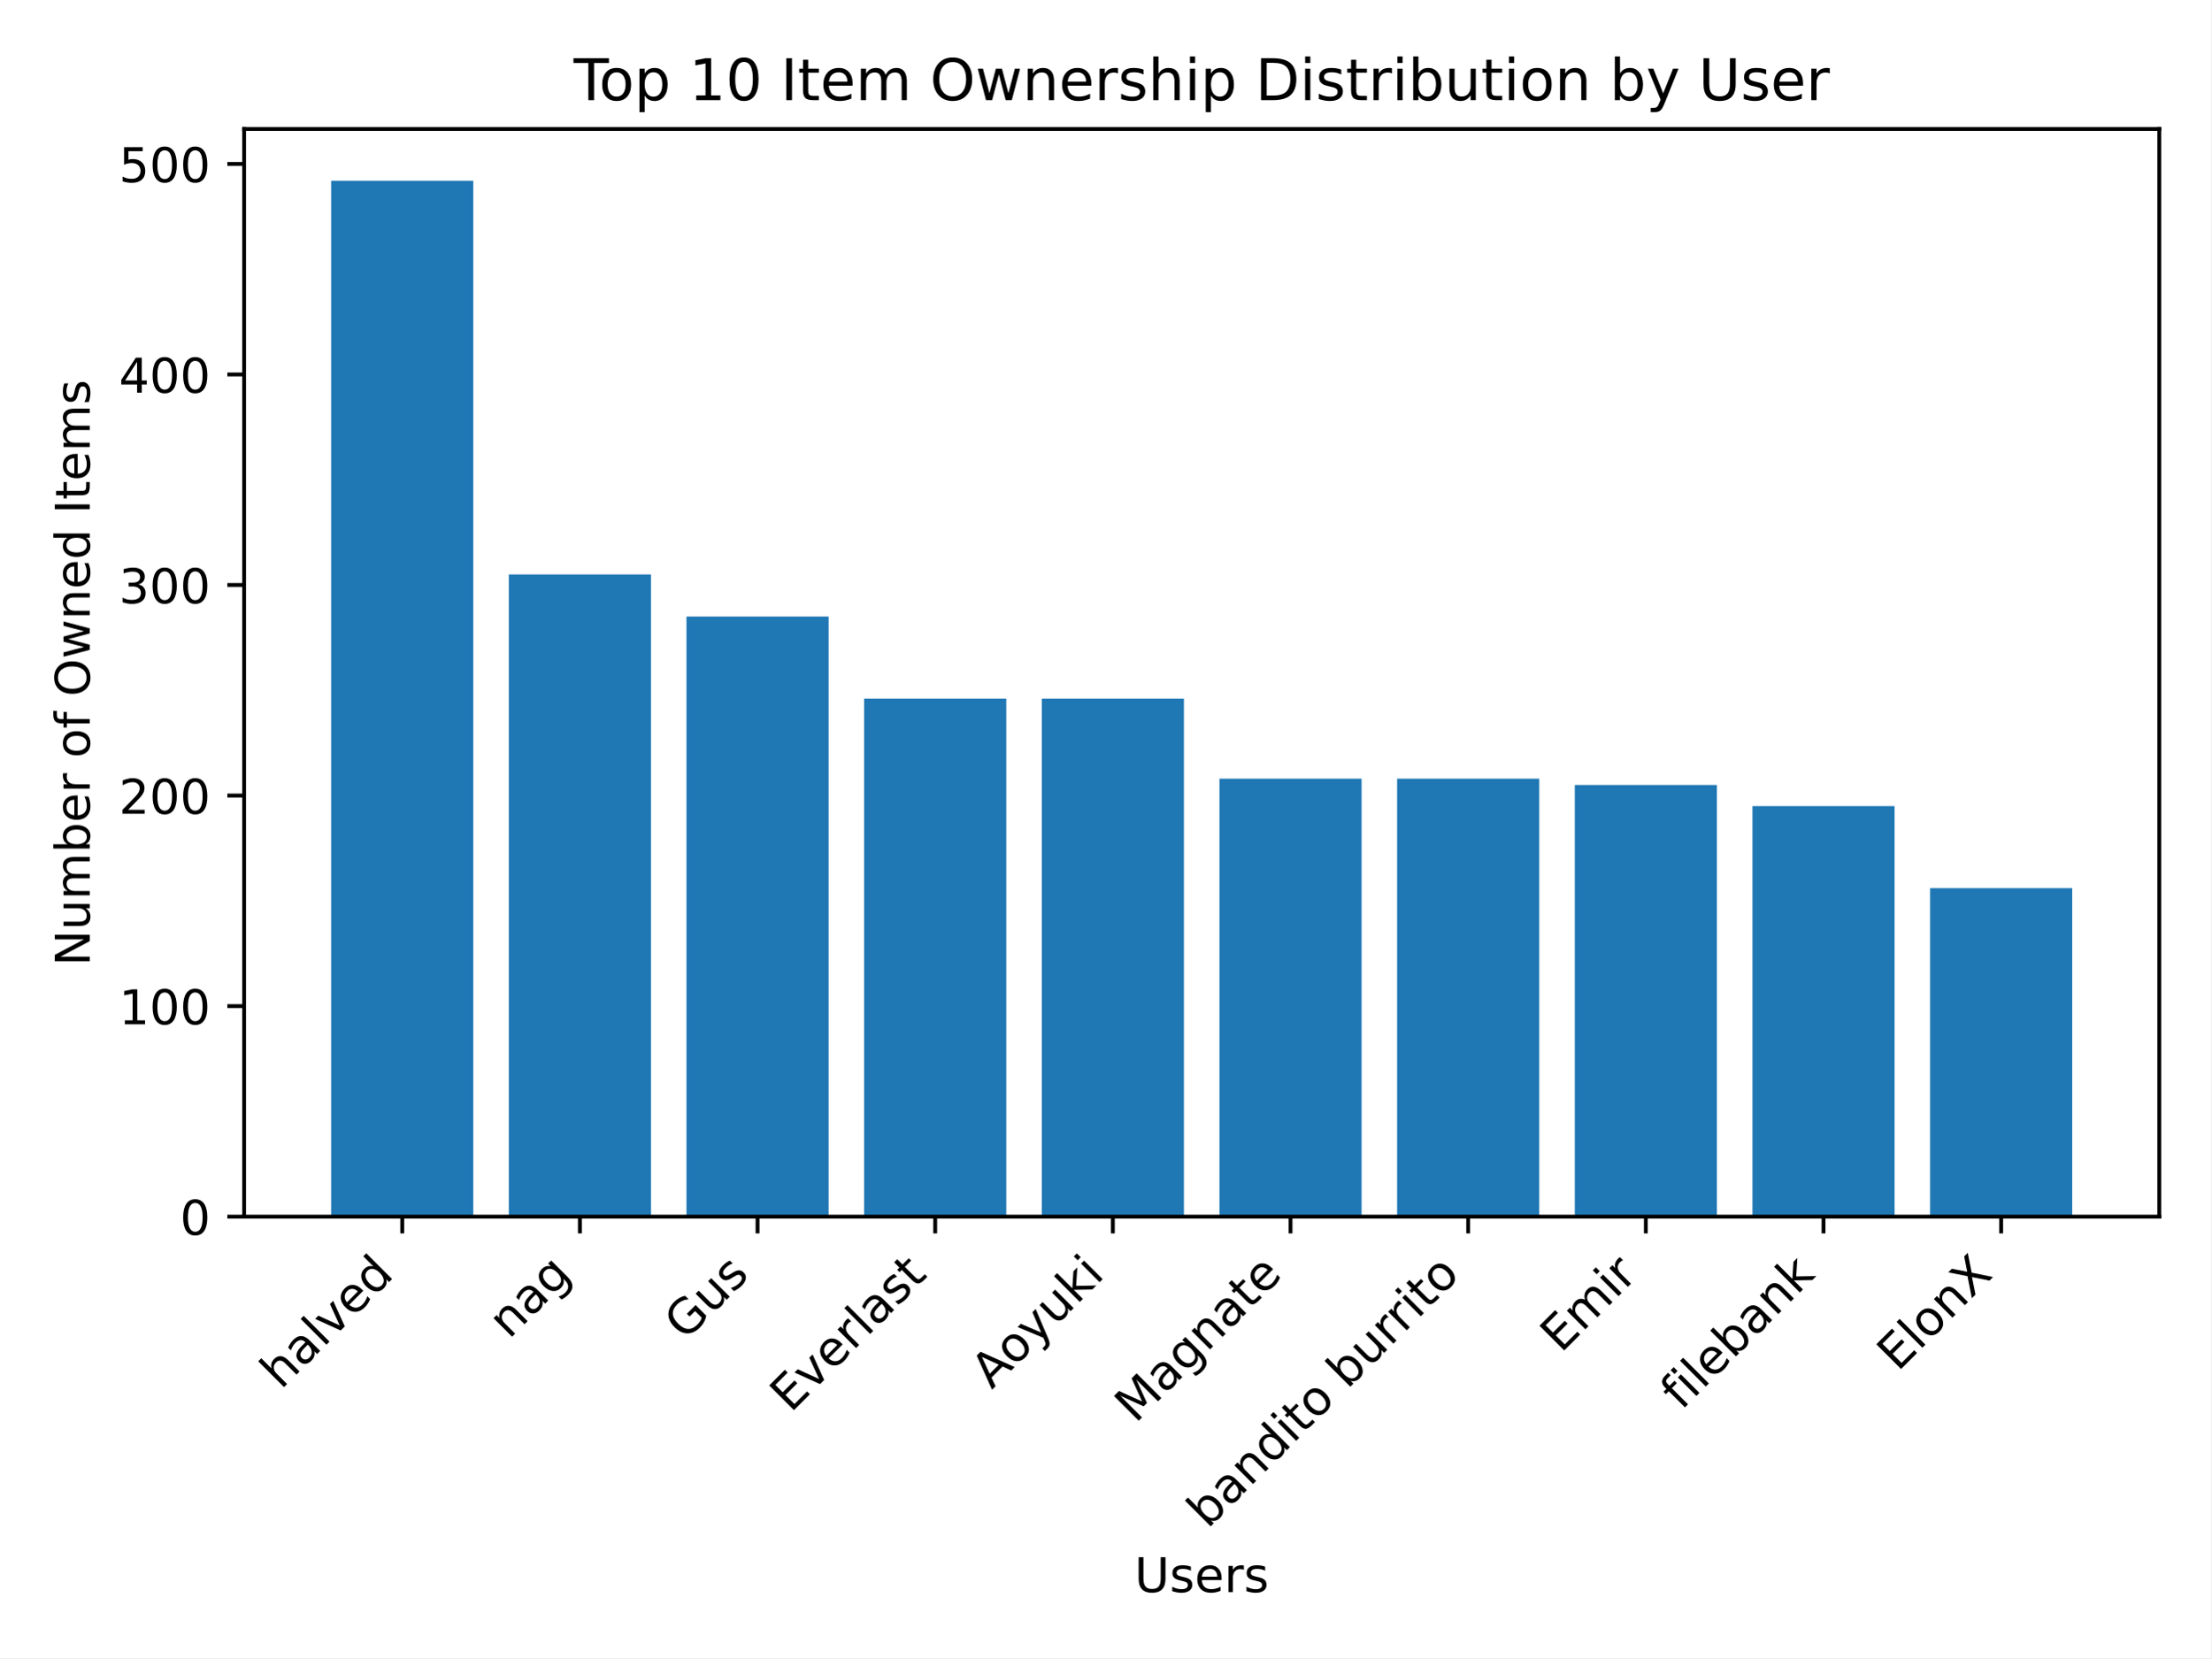
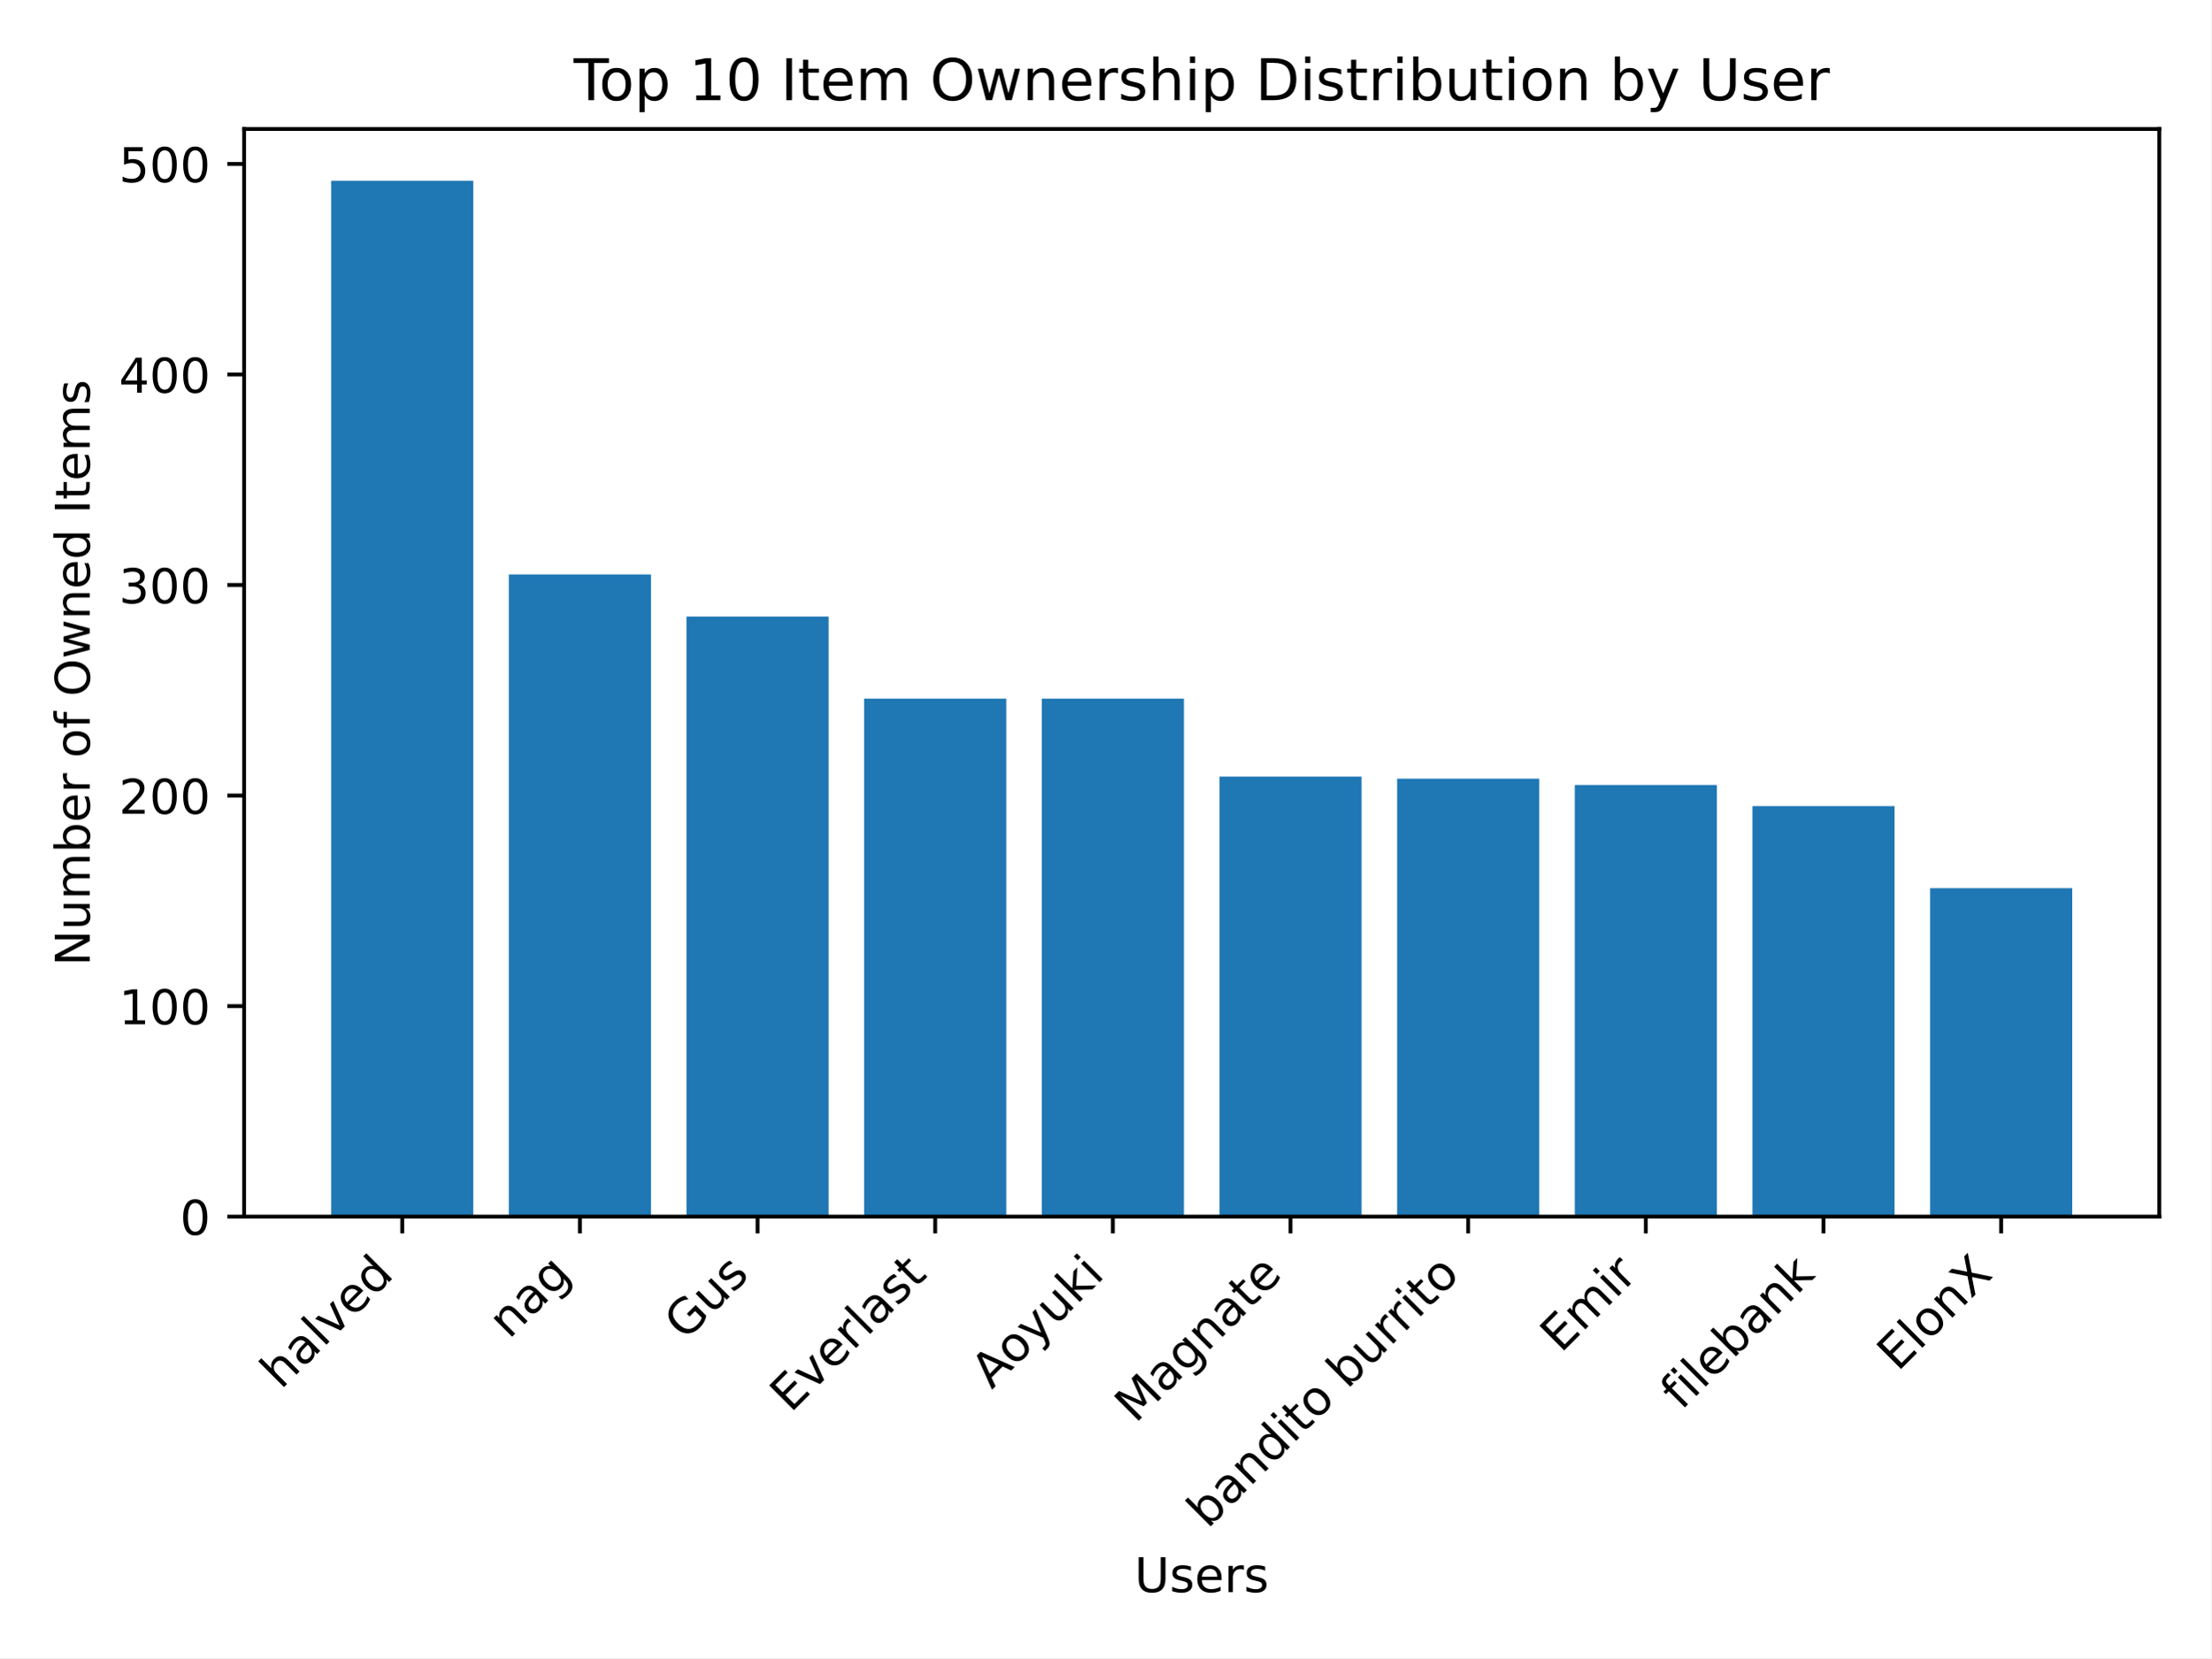
<svg xmlns="http://www.w3.org/2000/svg" xmlns:xlink="http://www.w3.org/1999/xlink" width="460.8pt" height="345.6pt" viewBox="0 0 460.8 345.6" version="1.1">
  <defs>
    <style type="text/css">*{stroke-linejoin: round; stroke-linecap: butt}</style>
  </defs>
  <g id="figure_1">
    <g id="patch_1">
      <path d="M 0 345.6  L 460.8 345.6  L 460.8 0  L 0 0  z " style="fill: #ffffff" />
    </g>
    <g id="axes_1">
      <g id="patch_2">
        <path d="M 50.87 253.581  L 450 253.581  L 450 26.88  L 50.87 26.88  z " style="fill: #ffffff" />
      </g>
      <g id="patch_3">
-         <path d="M 69.012 253.581  L 98.632 253.581  L 98.632 37.675  L 69.012 37.675  z " clip-path="url(#peb85815e59)" style="fill: #1f77b4" />
+         <path d="M 69.012 253.581  L 98.632 253.581  L 98.632 37.675  L 69.012 37.675  z " clip-path="url(#p91d55dc1e4)" style="fill: #1f77b4" />
      </g>
      <g id="patch_4">
-         <path d="M 106.037 253.581  L 135.657 253.581  L 135.657 119.737  L 106.037 119.737  z " clip-path="url(#peb85815e59)" style="fill: #1f77b4" />
+         <path d="M 106.037 253.581  L 135.657 253.581  L 135.657 119.737  L 106.037 119.737  z " clip-path="url(#p91d55dc1e4)" style="fill: #1f77b4" />
      </g>
      <g id="patch_5">
-         <path d="M 143.062 253.581  L 172.682 253.581  L 172.682 128.513  L 143.062 128.513  z " clip-path="url(#peb85815e59)" style="fill: #1f77b4" />
+         <path d="M 143.062 253.581  L 172.682 253.581  L 172.682 128.513  L 143.062 128.513  z " clip-path="url(#p91d55dc1e4)" style="fill: #1f77b4" />
      </g>
      <g id="patch_6">
-         <path d="M 180.087 253.581  L 209.707 253.581  L 209.707 145.628  L 180.087 145.628  z " clip-path="url(#peb85815e59)" style="fill: #1f77b4" />
+         <path d="M 180.087 253.581  L 209.707 253.581  L 209.707 145.628  L 180.087 145.628  z " clip-path="url(#p91d55dc1e4)" style="fill: #1f77b4" />
      </g>
      <g id="patch_7">
-         <path d="M 217.112 253.581  L 246.732 253.581  L 246.732 145.628  L 217.112 145.628  z " clip-path="url(#peb85815e59)" style="fill: #1f77b4" />
+         <path d="M 217.112 253.581  L 246.732 253.581  L 246.732 145.628  L 217.112 145.628  z " clip-path="url(#p91d55dc1e4)" style="fill: #1f77b4" />
      </g>
      <g id="patch_8">
-         <path d="M 254.138 253.581  L 283.758 253.581  L 283.758 162.304  L 254.138 162.304  z " clip-path="url(#peb85815e59)" style="fill: #1f77b4" />
+         <path d="M 254.138 253.581  L 283.758 253.581  L 283.758 161.865  L 254.138 161.865  z " clip-path="url(#p91d55dc1e4)" style="fill: #1f77b4" />
      </g>
      <g id="patch_9">
-         <path d="M 291.163 253.581  L 320.783 253.581  L 320.783 162.304  L 291.163 162.304  z " clip-path="url(#peb85815e59)" style="fill: #1f77b4" />
+         <path d="M 291.163 253.581  L 320.783 253.581  L 320.783 162.304  L 291.163 162.304  z " clip-path="url(#p91d55dc1e4)" style="fill: #1f77b4" />
      </g>
      <g id="patch_10">
-         <path d="M 328.188 253.581  L 357.808 253.581  L 357.808 163.62  L 328.188 163.62  z " clip-path="url(#peb85815e59)" style="fill: #1f77b4" />
+         <path d="M 328.188 253.581  L 357.808 253.581  L 357.808 163.62  L 328.188 163.62  z " clip-path="url(#p91d55dc1e4)" style="fill: #1f77b4" />
      </g>
      <g id="patch_11">
-         <path d="M 365.213 253.581  L 394.833 253.581  L 394.833 168.008  L 365.213 168.008  z " clip-path="url(#peb85815e59)" style="fill: #1f77b4" />
+         <path d="M 365.213 253.581  L 394.833 253.581  L 394.833 168.008  L 365.213 168.008  z " clip-path="url(#p91d55dc1e4)" style="fill: #1f77b4" />
      </g>
      <g id="patch_12">
-         <path d="M 402.238 253.581  L 431.858 253.581  L 431.858 185.123  L 402.238 185.123  z " clip-path="url(#peb85815e59)" style="fill: #1f77b4" />
+         <path d="M 402.238 253.581  L 431.858 253.581  L 431.858 185.123  L 402.238 185.123  z " clip-path="url(#p91d55dc1e4)" style="fill: #1f77b4" />
      </g>
      <g id="matplotlib.axis_1">
        <g id="xtick_1">
          <g id="line2d_1">
            <defs>
-               <path id="m606abf44a3" d="M 0 0  L 0 3.5  " style="stroke: #000000; stroke-width: 0.8" />
+               <path id="m65806844af" d="M 0 0  L 0 3.5  " style="stroke: #000000; stroke-width: 0.8" />
            </defs>
            <g>
-               <use xlink:href="#m606abf44a3" x="83.822" y="253.581" style="stroke: #000000; stroke-width: 0.8" />
+               <use xlink:href="#m65806844af" x="83.822" y="253.581" style="stroke: #000000; stroke-width: 0.8" />
            </g>
          </g>
          <g id="text_1">
            <g transform="translate(58.54764 289.7576) rotate(-45) scale(0.1 -0.1)">
              <defs>
                <path id="DejaVuSans-68" d="M 3513 2113  L 3513 0  L 2938 0  L 2938 2094  Q 2938 2591 2744 2837  Q 2550 3084 2163 3084  Q 1697 3084 1428 2787  Q 1159 2491 1159 1978  L 1159 0  L 581 0  L 581 4863  L 1159 4863  L 1159 2956  Q 1366 3272 1645 3428  Q 1925 3584 2291 3584  Q 2894 3584 3203 3211  Q 3513 2838 3513 2113  z " transform="scale(0.015625)" />
                <path id="DejaVuSans-61" d="M 2194 1759  Q 1497 1759 1228 1600  Q 959 1441 959 1056  Q 959 750 1161 570  Q 1363 391 1709 391  Q 2188 391 2477 730  Q 2766 1069 2766 1631  L 2766 1759  L 2194 1759  z M 3341 1997  L 3341 0  L 2766 0  L 2766 531  Q 2569 213 2275 61  Q 1981 -91 1556 -91  Q 1019 -91 701 211  Q 384 513 384 1019  Q 384 1609 779 1909  Q 1175 2209 1959 2209  L 2766 2209  L 2766 2266  Q 2766 2663 2505 2880  Q 2244 3097 1772 3097  Q 1472 3097 1187 3025  Q 903 2953 641 2809  L 641 3341  Q 956 3463 1253 3523  Q 1550 3584 1831 3584  Q 2591 3584 2966 3190  Q 3341 2797 3341 1997  z " transform="scale(0.015625)" />
                <path id="DejaVuSans-6c" d="M 603 4863  L 1178 4863  L 1178 0  L 603 0  L 603 4863  z " transform="scale(0.015625)" />
                <path id="DejaVuSans-76" d="M 191 3500  L 800 3500  L 1894 563  L 2988 3500  L 3597 3500  L 2284 0  L 1503 0  L 191 3500  z " transform="scale(0.015625)" />
                <path id="DejaVuSans-65" d="M 3597 1894  L 3597 1613  L 953 1613  Q 991 1019 1311 708  Q 1631 397 2203 397  Q 2534 397 2845 478  Q 3156 559 3463 722  L 3463 178  Q 3153 47 2828 -22  Q 2503 -91 2169 -91  Q 1331 -91 842 396  Q 353 884 353 1716  Q 353 2575 817 3079  Q 1281 3584 2069 3584  Q 2775 3584 3186 3129  Q 3597 2675 3597 1894  z M 3022 2063  Q 3016 2534 2758 2815  Q 2500 3097 2075 3097  Q 1594 3097 1305 2825  Q 1016 2553 972 2059  L 3022 2063  z " transform="scale(0.015625)" />
                <path id="DejaVuSans-64" d="M 2906 2969  L 2906 4863  L 3481 4863  L 3481 0  L 2906 0  L 2906 525  Q 2725 213 2448 61  Q 2172 -91 1784 -91  Q 1150 -91 751 415  Q 353 922 353 1747  Q 353 2572 751 3078  Q 1150 3584 1784 3584  Q 2172 3584 2448 3432  Q 2725 3281 2906 2969  z M 947 1747  Q 947 1113 1208 752  Q 1469 391 1925 391  Q 2381 391 2643 752  Q 2906 1113 2906 1747  Q 2906 2381 2643 2742  Q 2381 3103 1925 3103  Q 1469 3103 1208 2742  Q 947 2381 947 1747  z " transform="scale(0.015625)" />
              </defs>
              <use xlink:href="#DejaVuSans-68" />
              <use xlink:href="#DejaVuSans-61" transform="translate(63.37891 0)" />
              <use xlink:href="#DejaVuSans-6c" transform="translate(124.6582 0)" />
              <use xlink:href="#DejaVuSans-76" transform="translate(152.4414 0)" />
              <use xlink:href="#DejaVuSans-65" transform="translate(211.6211 0)" />
              <use xlink:href="#DejaVuSans-64" transform="translate(273.1445 0)" />
            </g>
          </g>
        </g>
        <g id="xtick_2">
          <g id="line2d_2">
            <g>
-               <use xlink:href="#m606abf44a3" x="120.847" y="253.581" style="stroke: #000000; stroke-width: 0.8" />
+               <use xlink:href="#m65806844af" x="120.847" y="253.581" style="stroke: #000000; stroke-width: 0.8" />
            </g>
          </g>
          <g id="text_2">
            <g transform="translate(106.0732 279.257) rotate(-45) scale(0.1 -0.1)">
              <defs>
                <path id="DejaVuSans-6e" d="M 3513 2113  L 3513 0  L 2938 0  L 2938 2094  Q 2938 2591 2744 2837  Q 2550 3084 2163 3084  Q 1697 3084 1428 2787  Q 1159 2491 1159 1978  L 1159 0  L 581 0  L 581 3500  L 1159 3500  L 1159 2956  Q 1366 3272 1645 3428  Q 1925 3584 2291 3584  Q 2894 3584 3203 3211  Q 3513 2838 3513 2113  z " transform="scale(0.015625)" />
                <path id="DejaVuSans-67" d="M 2906 1791  Q 2906 2416 2648 2759  Q 2391 3103 1925 3103  Q 1463 3103 1205 2759  Q 947 2416 947 1791  Q 947 1169 1205 825  Q 1463 481 1925 481  Q 2391 481 2648 825  Q 2906 1169 2906 1791  z M 3481 434  Q 3481 -459 3084 -895  Q 2688 -1331 1869 -1331  Q 1566 -1331 1297 -1286  Q 1028 -1241 775 -1147  L 775 -588  Q 1028 -725 1275 -790  Q 1522 -856 1778 -856  Q 2344 -856 2625 -561  Q 2906 -266 2906 331  L 2906 616  Q 2728 306 2450 153  Q 2172 0 1784 0  Q 1141 0 747 490  Q 353 981 353 1791  Q 353 2603 747 3093  Q 1141 3584 1784 3584  Q 2172 3584 2450 3431  Q 2728 3278 2906 2969  L 2906 3500  L 3481 3500  L 3481 434  z " transform="scale(0.015625)" />
              </defs>
              <use xlink:href="#DejaVuSans-6e" />
              <use xlink:href="#DejaVuSans-61" transform="translate(63.37891 0)" />
              <use xlink:href="#DejaVuSans-67" transform="translate(124.6582 0)" />
            </g>
          </g>
        </g>
        <g id="xtick_3">
          <g id="line2d_3">
            <g>
-               <use xlink:href="#m606abf44a3" x="157.872" y="253.581" style="stroke: #000000; stroke-width: 0.8" />
+               <use xlink:href="#m65806844af" x="157.872" y="253.581" style="stroke: #000000; stroke-width: 0.8" />
            </g>
          </g>
          <g id="text_3">
            <g transform="translate(142.758 279.5973) rotate(-45) scale(0.1 -0.1)">
              <defs>
                <path id="DejaVuSans-47" d="M 3809 666  L 3809 1919  L 2778 1919  L 2778 2438  L 4434 2438  L 4434 434  Q 4069 175 3628 42  Q 3188 -91 2688 -91  Q 1594 -91 976 548  Q 359 1188 359 2328  Q 359 3472 976 4111  Q 1594 4750 2688 4750  Q 3144 4750 3555 4637  Q 3966 4525 4313 4306  L 4313 3634  Q 3963 3931 3569 4081  Q 3175 4231 2741 4231  Q 1884 4231 1454 3753  Q 1025 3275 1025 2328  Q 1025 1384 1454 906  Q 1884 428 2741 428  Q 3075 428 3337 486  Q 3600 544 3809 666  z " transform="scale(0.015625)" />
                <path id="DejaVuSans-75" d="M 544 1381  L 544 3500  L 1119 3500  L 1119 1403  Q 1119 906 1312 657  Q 1506 409 1894 409  Q 2359 409 2629 706  Q 2900 1003 2900 1516  L 2900 3500  L 3475 3500  L 3475 0  L 2900 0  L 2900 538  Q 2691 219 2414 64  Q 2138 -91 1772 -91  Q 1169 -91 856 284  Q 544 659 544 1381  z M 1991 3584  L 1991 3584  z " transform="scale(0.015625)" />
                <path id="DejaVuSans-73" d="M 2834 3397  L 2834 2853  Q 2591 2978 2328 3040  Q 2066 3103 1784 3103  Q 1356 3103 1142 2972  Q 928 2841 928 2578  Q 928 2378 1081 2264  Q 1234 2150 1697 2047  L 1894 2003  Q 2506 1872 2764 1633  Q 3022 1394 3022 966  Q 3022 478 2636 193  Q 2250 -91 1575 -91  Q 1294 -91 989 -36  Q 684 19 347 128  L 347 722  Q 666 556 975 473  Q 1284 391 1588 391  Q 1994 391 2212 530  Q 2431 669 2431 922  Q 2431 1156 2273 1281  Q 2116 1406 1581 1522  L 1381 1569  Q 847 1681 609 1914  Q 372 2147 372 2553  Q 372 3047 722 3315  Q 1072 3584 1716 3584  Q 2034 3584 2315 3537  Q 2597 3491 2834 3397  z " transform="scale(0.015625)" />
              </defs>
              <use xlink:href="#DejaVuSans-47" />
              <use xlink:href="#DejaVuSans-75" transform="translate(77.49023 0)" />
              <use xlink:href="#DejaVuSans-73" transform="translate(140.8691 0)" />
            </g>
          </g>
        </g>
        <g id="xtick_4">
          <g id="line2d_4">
            <g>
-               <use xlink:href="#m606abf44a3" x="194.897" y="253.581" style="stroke: #000000; stroke-width: 0.8" />
+               <use xlink:href="#m65806844af" x="194.897" y="253.581" style="stroke: #000000; stroke-width: 0.8" />
            </g>
          </g>
          <g id="text_4">
            <g transform="translate(164.7625 294.6178) rotate(-45) scale(0.1 -0.1)">
              <defs>
                <path id="DejaVuSans-45" d="M 628 4666  L 3578 4666  L 3578 4134  L 1259 4134  L 1259 2753  L 3481 2753  L 3481 2222  L 1259 2222  L 1259 531  L 3634 531  L 3634 0  L 628 0  L 628 4666  z " transform="scale(0.015625)" />
                <path id="DejaVuSans-72" d="M 2631 2963  Q 2534 3019 2420 3045  Q 2306 3072 2169 3072  Q 1681 3072 1420 2755  Q 1159 2438 1159 1844  L 1159 0  L 581 0  L 581 3500  L 1159 3500  L 1159 2956  Q 1341 3275 1631 3429  Q 1922 3584 2338 3584  Q 2397 3584 2469 3576  Q 2541 3569 2628 3553  L 2631 2963  z " transform="scale(0.015625)" />
                <path id="DejaVuSans-74" d="M 1172 4494  L 1172 3500  L 2356 3500  L 2356 3053  L 1172 3053  L 1172 1153  Q 1172 725 1289 603  Q 1406 481 1766 481  L 2356 481  L 2356 0  L 1766 0  Q 1100 0 847 248  Q 594 497 594 1153  L 594 3053  L 172 3053  L 172 3500  L 594 3500  L 594 4494  L 1172 4494  z " transform="scale(0.015625)" />
              </defs>
              <use xlink:href="#DejaVuSans-45" />
              <use xlink:href="#DejaVuSans-76" transform="translate(63.18359 0)" />
              <use xlink:href="#DejaVuSans-65" transform="translate(122.3633 0)" />
              <use xlink:href="#DejaVuSans-72" transform="translate(183.8867 0)" />
              <use xlink:href="#DejaVuSans-6c" transform="translate(225 0)" />
              <use xlink:href="#DejaVuSans-61" transform="translate(252.7832 0)" />
              <use xlink:href="#DejaVuSans-73" transform="translate(314.0625 0)" />
              <use xlink:href="#DejaVuSans-74" transform="translate(366.1621 0)" />
            </g>
          </g>
        </g>
        <g id="xtick_5">
          <g id="line2d_5">
            <g>
-               <use xlink:href="#m606abf44a3" x="231.922" y="253.581" style="stroke: #000000; stroke-width: 0.8" />
+               <use xlink:href="#m65806844af" x="231.922" y="253.581" style="stroke: #000000; stroke-width: 0.8" />
            </g>
          </g>
          <g id="text_5">
            <g transform="translate(206.6865 289.7189) rotate(-45) scale(0.1 -0.1)">
              <defs>
                <path id="DejaVuSans-41" d="M 2188 4044  L 1331 1722  L 3047 1722  L 2188 4044  z M 1831 4666  L 2547 4666  L 4325 0  L 3669 0  L 3244 1197  L 1141 1197  L 716 0  L 50 0  L 1831 4666  z " transform="scale(0.015625)" />
                <path id="DejaVuSans-6f" d="M 1959 3097  Q 1497 3097 1228 2736  Q 959 2375 959 1747  Q 959 1119 1226 758  Q 1494 397 1959 397  Q 2419 397 2687 759  Q 2956 1122 2956 1747  Q 2956 2369 2687 2733  Q 2419 3097 1959 3097  z M 1959 3584  Q 2709 3584 3137 3096  Q 3566 2609 3566 1747  Q 3566 888 3137 398  Q 2709 -91 1959 -91  Q 1206 -91 779 398  Q 353 888 353 1747  Q 353 2609 779 3096  Q 1206 3584 1959 3584  z " transform="scale(0.015625)" />
                <path id="DejaVuSans-79" d="M 2059 -325  Q 1816 -950 1584 -1140  Q 1353 -1331 966 -1331  L 506 -1331  L 506 -850  L 844 -850  Q 1081 -850 1212 -737  Q 1344 -625 1503 -206  L 1606 56  L 191 3500  L 800 3500  L 1894 763  L 2988 3500  L 3597 3500  L 2059 -325  z " transform="scale(0.015625)" />
                <path id="DejaVuSans-6b" d="M 581 4863  L 1159 4863  L 1159 1991  L 2875 3500  L 3609 3500  L 1753 1863  L 3688 0  L 2938 0  L 1159 1709  L 1159 0  L 581 0  L 581 4863  z " transform="scale(0.015625)" />
                <path id="DejaVuSans-69" d="M 603 3500  L 1178 3500  L 1178 0  L 603 0  L 603 3500  z M 603 4863  L 1178 4863  L 1178 4134  L 603 4134  L 603 4863  z " transform="scale(0.015625)" />
              </defs>
              <use xlink:href="#DejaVuSans-41" />
              <use xlink:href="#DejaVuSans-6f" transform="translate(66.6582 0)" />
              <use xlink:href="#DejaVuSans-79" transform="translate(127.8398 0)" />
              <use xlink:href="#DejaVuSans-75" transform="translate(187.0195 0)" />
              <use xlink:href="#DejaVuSans-6b" transform="translate(250.3984 0)" />
              <use xlink:href="#DejaVuSans-69" transform="translate(308.3086 0)" />
            </g>
          </g>
        </g>
        <g id="xtick_6">
          <g id="line2d_6">
            <g>
-               <use xlink:href="#m606abf44a3" x="268.948" y="253.581" style="stroke: #000000; stroke-width: 0.8" />
+               <use xlink:href="#m65806844af" x="268.948" y="253.581" style="stroke: #000000; stroke-width: 0.8" />
            </g>
          </g>
          <g id="text_6">
            <g transform="translate(236.6162 296.8143) rotate(-45) scale(0.1 -0.1)">
              <defs>
                <path id="DejaVuSans-4d" d="M 628 4666  L 1569 4666  L 2759 1491  L 3956 4666  L 4897 4666  L 4897 0  L 4281 0  L 4281 4097  L 3078 897  L 2444 897  L 1241 4097  L 1241 0  L 628 0  L 628 4666  z " transform="scale(0.015625)" />
              </defs>
              <use xlink:href="#DejaVuSans-4d" />
              <use xlink:href="#DejaVuSans-61" transform="translate(86.2793 0)" />
              <use xlink:href="#DejaVuSans-67" transform="translate(147.5586 0)" />
              <use xlink:href="#DejaVuSans-6e" transform="translate(211.0352 0)" />
              <use xlink:href="#DejaVuSans-61" transform="translate(274.4141 0)" />
              <use xlink:href="#DejaVuSans-74" transform="translate(335.6934 0)" />
              <use xlink:href="#DejaVuSans-65" transform="translate(374.9023 0)" />
            </g>
          </g>
        </g>
        <g id="xtick_7">
          <g id="line2d_7">
            <g>
-               <use xlink:href="#m606abf44a3" x="305.973" y="253.581" style="stroke: #000000; stroke-width: 0.8" />
+               <use xlink:href="#m65806844af" x="305.973" y="253.581" style="stroke: #000000; stroke-width: 0.8" />
            </g>
          </g>
          <g id="text_7">
            <g transform="translate(251.6756 318.7799) rotate(-45) scale(0.1 -0.1)">
              <defs>
                <path id="DejaVuSans-62" d="M 3116 1747  Q 3116 2381 2855 2742  Q 2594 3103 2138 3103  Q 1681 3103 1420 2742  Q 1159 2381 1159 1747  Q 1159 1113 1420 752  Q 1681 391 2138 391  Q 2594 391 2855 752  Q 3116 1113 3116 1747  z M 1159 2969  Q 1341 3281 1617 3432  Q 1894 3584 2278 3584  Q 2916 3584 3314 3078  Q 3713 2572 3713 1747  Q 3713 922 3314 415  Q 2916 -91 2278 -91  Q 1894 -91 1617 61  Q 1341 213 1159 525  L 1159 0  L 581 0  L 581 4863  L 1159 4863  L 1159 2969  z " transform="scale(0.015625)" />
                <path id="DejaVuSans-20" transform="scale(0.015625)" />
              </defs>
              <use xlink:href="#DejaVuSans-62" />
              <use xlink:href="#DejaVuSans-61" transform="translate(63.47656 0)" />
              <use xlink:href="#DejaVuSans-6e" transform="translate(124.7559 0)" />
              <use xlink:href="#DejaVuSans-64" transform="translate(188.1348 0)" />
              <use xlink:href="#DejaVuSans-69" transform="translate(251.6113 0)" />
              <use xlink:href="#DejaVuSans-74" transform="translate(279.3945 0)" />
              <use xlink:href="#DejaVuSans-6f" transform="translate(318.6035 0)" />
              <use xlink:href="#DejaVuSans-20" transform="translate(379.7852 0)" />
              <use xlink:href="#DejaVuSans-62" transform="translate(411.5723 0)" />
              <use xlink:href="#DejaVuSans-75" transform="translate(475.0488 0)" />
              <use xlink:href="#DejaVuSans-72" transform="translate(538.4277 0)" />
              <use xlink:href="#DejaVuSans-72" transform="translate(577.791 0)" />
              <use xlink:href="#DejaVuSans-69" transform="translate(618.9043 0)" />
              <use xlink:href="#DejaVuSans-74" transform="translate(646.6875 0)" />
              <use xlink:href="#DejaVuSans-6f" transform="translate(685.8965 0)" />
            </g>
          </g>
        </g>
        <g id="xtick_8">
          <g id="line2d_8">
            <g>
-               <use xlink:href="#m606abf44a3" x="342.998" y="253.581" style="stroke: #000000; stroke-width: 0.8" />
+               <use xlink:href="#m65806844af" x="342.998" y="253.581" style="stroke: #000000; stroke-width: 0.8" />
            </g>
          </g>
          <g id="text_8">
            <g transform="translate(325.3001 282.1805) rotate(-45) scale(0.1 -0.1)">
              <defs>
                <path id="DejaVuSans-6d" d="M 3328 2828  Q 3544 3216 3844 3400  Q 4144 3584 4550 3584  Q 5097 3584 5394 3201  Q 5691 2819 5691 2113  L 5691 0  L 5113 0  L 5113 2094  Q 5113 2597 4934 2840  Q 4756 3084 4391 3084  Q 3944 3084 3684 2787  Q 3425 2491 3425 1978  L 3425 0  L 2847 0  L 2847 2094  Q 2847 2600 2669 2842  Q 2491 3084 2119 3084  Q 1678 3084 1418 2786  Q 1159 2488 1159 1978  L 1159 0  L 581 0  L 581 3500  L 1159 3500  L 1159 2956  Q 1356 3278 1631 3431  Q 1906 3584 2284 3584  Q 2666 3584 2933 3390  Q 3200 3197 3328 2828  z " transform="scale(0.015625)" />
              </defs>
              <use xlink:href="#DejaVuSans-45" />
              <use xlink:href="#DejaVuSans-6d" transform="translate(63.18359 0)" />
              <use xlink:href="#DejaVuSans-69" transform="translate(160.5957 0)" />
              <use xlink:href="#DejaVuSans-72" transform="translate(188.3789 0)" />
            </g>
          </g>
        </g>
        <g id="xtick_9">
          <g id="line2d_9">
            <g>
-               <use xlink:href="#m606abf44a3" x="380.023" y="253.581" style="stroke: #000000; stroke-width: 0.8" />
+               <use xlink:href="#m65806844af" x="380.023" y="253.581" style="stroke: #000000; stroke-width: 0.8" />
            </g>
          </g>
          <g id="text_9">
            <g transform="translate(350.3849 294.1206) rotate(-45) scale(0.1 -0.1)">
              <defs>
                <path id="DejaVuSans-66" d="M 2375 4863  L 2375 4384  L 1825 4384  Q 1516 4384 1395 4259  Q 1275 4134 1275 3809  L 1275 3500  L 2222 3500  L 2222 3053  L 1275 3053  L 1275 0  L 697 0  L 697 3053  L 147 3053  L 147 3500  L 697 3500  L 697 3744  Q 697 4328 969 4595  Q 1241 4863 1831 4863  L 2375 4863  z " transform="scale(0.015625)" />
              </defs>
              <use xlink:href="#DejaVuSans-66" />
              <use xlink:href="#DejaVuSans-69" transform="translate(35.20508 0)" />
              <use xlink:href="#DejaVuSans-6c" transform="translate(62.98828 0)" />
              <use xlink:href="#DejaVuSans-65" transform="translate(90.77148 0)" />
              <use xlink:href="#DejaVuSans-62" transform="translate(152.2949 0)" />
              <use xlink:href="#DejaVuSans-61" transform="translate(215.7715 0)" />
              <use xlink:href="#DejaVuSans-6e" transform="translate(277.0508 0)" />
              <use xlink:href="#DejaVuSans-6b" transform="translate(340.4297 0)" />
            </g>
          </g>
        </g>
        <g id="xtick_10">
          <g id="line2d_10">
            <g>
-               <use xlink:href="#m606abf44a3" x="417.048" y="253.581" style="stroke: #000000; stroke-width: 0.8" />
+               <use xlink:href="#m65806844af" x="417.048" y="253.581" style="stroke: #000000; stroke-width: 0.8" />
            </g>
          </g>
          <g id="text_10">
            <g transform="translate(395.4931 286.0375) rotate(-45) scale(0.1 -0.1)">
              <defs>
                <path id="DejaVuSans-58" d="M 403 4666  L 1081 4666  L 2241 2931  L 3406 4666  L 4084 4666  L 2584 2425  L 4184 0  L 3506 0  L 2194 1984  L 872 0  L 191 0  L 1856 2491  L 403 4666  z " transform="scale(0.015625)" />
              </defs>
              <use xlink:href="#DejaVuSans-45" />
              <use xlink:href="#DejaVuSans-6c" transform="translate(63.18359 0)" />
              <use xlink:href="#DejaVuSans-6f" transform="translate(90.9668 0)" />
              <use xlink:href="#DejaVuSans-6e" transform="translate(152.1484 0)" />
              <use xlink:href="#DejaVuSans-58" transform="translate(215.5273 0)" />
            </g>
          </g>
        </g>
        <g id="text_11">
          <g transform="translate(236.4342 331.8489) scale(0.1 -0.1)">
            <defs>
              <path id="DejaVuSans-55" d="M 556 4666  L 1191 4666  L 1191 1831  Q 1191 1081 1462 751  Q 1734 422 2344 422  Q 2950 422 3222 751  Q 3494 1081 3494 1831  L 3494 4666  L 4128 4666  L 4128 1753  Q 4128 841 3676 375  Q 3225 -91 2344 -91  Q 1459 -91 1007 375  Q 556 841 556 1753  L 556 4666  z " transform="scale(0.015625)" />
            </defs>
            <use xlink:href="#DejaVuSans-55" />
            <use xlink:href="#DejaVuSans-73" transform="translate(73.19336 0)" />
            <use xlink:href="#DejaVuSans-65" transform="translate(125.293 0)" />
            <use xlink:href="#DejaVuSans-72" transform="translate(186.8164 0)" />
            <use xlink:href="#DejaVuSans-73" transform="translate(227.9297 0)" />
          </g>
        </g>
      </g>
      <g id="matplotlib.axis_2">
        <g id="ytick_1">
          <g id="line2d_11">
            <defs>
-               <path id="m0b3b574b74" d="M 0 0  L -3.5 0  " style="stroke: #000000; stroke-width: 0.8" />
+               <path id="m704f23979b" d="M 0 0  L -3.5 0  " style="stroke: #000000; stroke-width: 0.8" />
            </defs>
            <g>
-               <use xlink:href="#m0b3b574b74" x="50.87" y="253.581" style="stroke: #000000; stroke-width: 0.8" />
+               <use xlink:href="#m704f23979b" x="50.87" y="253.581" style="stroke: #000000; stroke-width: 0.8" />
            </g>
          </g>
          <g id="text_12">
            <g transform="translate(37.5075 257.3798) scale(0.1 -0.1)">
              <defs>
                <path id="DejaVuSans-30" d="M 2034 4250  Q 1547 4250 1301 3770  Q 1056 3291 1056 2328  Q 1056 1369 1301 889  Q 1547 409 2034 409  Q 2525 409 2770 889  Q 3016 1369 3016 2328  Q 3016 3291 2770 3770  Q 2525 4250 2034 4250  z M 2034 4750  Q 2819 4750 3233 4129  Q 3647 3509 3647 2328  Q 3647 1150 3233 529  Q 2819 -91 2034 -91  Q 1250 -91 836 529  Q 422 1150 422 2328  Q 422 3509 836 4129  Q 1250 4750 2034 4750  z " transform="scale(0.015625)" />
              </defs>
              <use xlink:href="#DejaVuSans-30" />
            </g>
          </g>
        </g>
        <g id="ytick_2">
          <g id="line2d_12">
            <g>
-               <use xlink:href="#m0b3b574b74" x="50.87" y="209.697" style="stroke: #000000; stroke-width: 0.8" />
+               <use xlink:href="#m704f23979b" x="50.87" y="209.697" style="stroke: #000000; stroke-width: 0.8" />
            </g>
          </g>
          <g id="text_13">
            <g transform="translate(24.7825 213.4966) scale(0.1 -0.1)">
              <defs>
                <path id="DejaVuSans-31" d="M 794 531  L 1825 531  L 1825 4091  L 703 3866  L 703 4441  L 1819 4666  L 2450 4666  L 2450 531  L 3481 531  L 3481 0  L 794 0  L 794 531  z " transform="scale(0.015625)" />
              </defs>
              <use xlink:href="#DejaVuSans-31" />
              <use xlink:href="#DejaVuSans-30" transform="translate(63.62305 0)" />
              <use xlink:href="#DejaVuSans-30" transform="translate(127.2461 0)" />
            </g>
          </g>
        </g>
        <g id="ytick_3">
          <g id="line2d_13">
            <g>
-               <use xlink:href="#m0b3b574b74" x="50.87" y="165.814" style="stroke: #000000; stroke-width: 0.8" />
+               <use xlink:href="#m704f23979b" x="50.87" y="165.814" style="stroke: #000000; stroke-width: 0.8" />
            </g>
          </g>
          <g id="text_14">
            <g transform="translate(24.7825 169.6134) scale(0.1 -0.1)">
              <defs>
                <path id="DejaVuSans-32" d="M 1228 531  L 3431 531  L 3431 0  L 469 0  L 469 531  Q 828 903 1448 1529  Q 2069 2156 2228 2338  Q 2531 2678 2651 2914  Q 2772 3150 2772 3378  Q 2772 3750 2511 3984  Q 2250 4219 1831 4219  Q 1534 4219 1204 4116  Q 875 4013 500 3803  L 500 4441  Q 881 4594 1212 4672  Q 1544 4750 1819 4750  Q 2544 4750 2975 4387  Q 3406 4025 3406 3419  Q 3406 3131 3298 2873  Q 3191 2616 2906 2266  Q 2828 2175 2409 1742  Q 1991 1309 1228 531  z " transform="scale(0.015625)" />
              </defs>
              <use xlink:href="#DejaVuSans-32" />
              <use xlink:href="#DejaVuSans-30" transform="translate(63.62305 0)" />
              <use xlink:href="#DejaVuSans-30" transform="translate(127.2461 0)" />
            </g>
          </g>
        </g>
        <g id="ytick_4">
          <g id="line2d_14">
            <g>
-               <use xlink:href="#m0b3b574b74" x="50.87" y="121.931" style="stroke: #000000; stroke-width: 0.8" />
+               <use xlink:href="#m704f23979b" x="50.87" y="121.931" style="stroke: #000000; stroke-width: 0.8" />
            </g>
          </g>
          <g id="text_15">
            <g transform="translate(24.7825 125.7302) scale(0.1 -0.1)">
              <defs>
                <path id="DejaVuSans-33" d="M 2597 2516  Q 3050 2419 3304 2112  Q 3559 1806 3559 1356  Q 3559 666 3084 287  Q 2609 -91 1734 -91  Q 1441 -91 1130 -33  Q 819 25 488 141  L 488 750  Q 750 597 1062 519  Q 1375 441 1716 441  Q 2309 441 2620 675  Q 2931 909 2931 1356  Q 2931 1769 2642 2001  Q 2353 2234 1838 2234  L 1294 2234  L 1294 2753  L 1863 2753  Q 2328 2753 2575 2939  Q 2822 3125 2822 3475  Q 2822 3834 2567 4026  Q 2313 4219 1838 4219  Q 1578 4219 1281 4162  Q 984 4106 628 3988  L 628 4550  Q 988 4650 1302 4700  Q 1616 4750 1894 4750  Q 2613 4750 3031 4423  Q 3450 4097 3450 3541  Q 3450 3153 3228 2886  Q 3006 2619 2597 2516  z " transform="scale(0.015625)" />
              </defs>
              <use xlink:href="#DejaVuSans-33" />
              <use xlink:href="#DejaVuSans-30" transform="translate(63.62305 0)" />
              <use xlink:href="#DejaVuSans-30" transform="translate(127.2461 0)" />
            </g>
          </g>
        </g>
        <g id="ytick_5">
          <g id="line2d_15">
            <g>
-               <use xlink:href="#m0b3b574b74" x="50.87" y="78.048" style="stroke: #000000; stroke-width: 0.8" />
+               <use xlink:href="#m704f23979b" x="50.87" y="78.048" style="stroke: #000000; stroke-width: 0.8" />
            </g>
          </g>
          <g id="text_16">
            <g transform="translate(24.7825 81.84702) scale(0.1 -0.1)">
              <defs>
                <path id="DejaVuSans-34" d="M 2419 4116  L 825 1625  L 2419 1625  L 2419 4116  z M 2253 4666  L 3047 4666  L 3047 1625  L 3713 1625  L 3713 1100  L 3047 1100  L 3047 0  L 2419 0  L 2419 1100  L 313 1100  L 313 1709  L 2253 4666  z " transform="scale(0.015625)" />
              </defs>
              <use xlink:href="#DejaVuSans-34" />
              <use xlink:href="#DejaVuSans-30" transform="translate(63.62305 0)" />
              <use xlink:href="#DejaVuSans-30" transform="translate(127.2461 0)" />
            </g>
          </g>
        </g>
        <g id="ytick_6">
          <g id="line2d_16">
            <g>
-               <use xlink:href="#m0b3b574b74" x="50.87" y="34.165" style="stroke: #000000; stroke-width: 0.8" />
+               <use xlink:href="#m704f23979b" x="50.87" y="34.165" style="stroke: #000000; stroke-width: 0.8" />
            </g>
          </g>
          <g id="text_17">
            <g transform="translate(24.7825 37.96383) scale(0.1 -0.1)">
              <defs>
                <path id="DejaVuSans-35" d="M 691 4666  L 3169 4666  L 3169 4134  L 1269 4134  L 1269 2991  Q 1406 3038 1543 3061  Q 1681 3084 1819 3084  Q 2600 3084 3056 2656  Q 3513 2228 3513 1497  Q 3513 744 3044 326  Q 2575 -91 1722 -91  Q 1428 -91 1123 -41  Q 819 9 494 109  L 494 744  Q 775 591 1075 516  Q 1375 441 1709 441  Q 2250 441 2565 725  Q 2881 1009 2881 1497  Q 2881 1984 2565 2268  Q 2250 2553 1709 2553  Q 1456 2553 1204 2497  Q 953 2441 691 2322  L 691 4666  z " transform="scale(0.015625)" />
              </defs>
              <use xlink:href="#DejaVuSans-35" />
              <use xlink:href="#DejaVuSans-30" transform="translate(63.62305 0)" />
              <use xlink:href="#DejaVuSans-30" transform="translate(127.2461 0)" />
            </g>
          </g>
        </g>
        <g id="text_18">
          <g transform="translate(18.70281 201.3342) rotate(-90) scale(0.1 -0.1)">
            <defs>
              <path id="DejaVuSans-4e" d="M 628 4666  L 1478 4666  L 3547 763  L 3547 4666  L 4159 4666  L 4159 0  L 3309 0  L 1241 3903  L 1241 0  L 628 0  L 628 4666  z " transform="scale(0.015625)" />
              <path id="DejaVuSans-4f" d="M 2522 4238  Q 1834 4238 1429 3725  Q 1025 3213 1025 2328  Q 1025 1447 1429 934  Q 1834 422 2522 422  Q 3209 422 3611 934  Q 4013 1447 4013 2328  Q 4013 3213 3611 3725  Q 3209 4238 2522 4238  z M 2522 4750  Q 3503 4750 4090 4092  Q 4678 3434 4678 2328  Q 4678 1225 4090 567  Q 3503 -91 2522 -91  Q 1538 -91 948 565  Q 359 1222 359 2328  Q 359 3434 948 4092  Q 1538 4750 2522 4750  z " transform="scale(0.015625)" />
              <path id="DejaVuSans-77" d="M 269 3500  L 844 3500  L 1563 769  L 2278 3500  L 2956 3500  L 3675 769  L 4391 3500  L 4966 3500  L 4050 0  L 3372 0  L 2619 2869  L 1863 0  L 1184 0  L 269 3500  z " transform="scale(0.015625)" />
              <path id="DejaVuSans-49" d="M 628 4666  L 1259 4666  L 1259 0  L 628 0  L 628 4666  z " transform="scale(0.015625)" />
            </defs>
            <use xlink:href="#DejaVuSans-4e" />
            <use xlink:href="#DejaVuSans-75" transform="translate(74.80469 0)" />
            <use xlink:href="#DejaVuSans-6d" transform="translate(138.1836 0)" />
            <use xlink:href="#DejaVuSans-62" transform="translate(235.5957 0)" />
            <use xlink:href="#DejaVuSans-65" transform="translate(299.0723 0)" />
            <use xlink:href="#DejaVuSans-72" transform="translate(360.5957 0)" />
            <use xlink:href="#DejaVuSans-20" transform="translate(401.709 0)" />
            <use xlink:href="#DejaVuSans-6f" transform="translate(433.4961 0)" />
            <use xlink:href="#DejaVuSans-66" transform="translate(494.6777 0)" />
            <use xlink:href="#DejaVuSans-20" transform="translate(529.8828 0)" />
            <use xlink:href="#DejaVuSans-4f" transform="translate(561.6699 0)" />
            <use xlink:href="#DejaVuSans-77" transform="translate(640.3809 0)" />
            <use xlink:href="#DejaVuSans-6e" transform="translate(722.168 0)" />
            <use xlink:href="#DejaVuSans-65" transform="translate(785.5469 0)" />
            <use xlink:href="#DejaVuSans-64" transform="translate(847.0703 0)" />
            <use xlink:href="#DejaVuSans-20" transform="translate(910.5469 0)" />
            <use xlink:href="#DejaVuSans-49" transform="translate(942.334 0)" />
            <use xlink:href="#DejaVuSans-74" transform="translate(971.8262 0)" />
            <use xlink:href="#DejaVuSans-65" transform="translate(1011.035 0)" />
            <use xlink:href="#DejaVuSans-6d" transform="translate(1072.559 0)" />
            <use xlink:href="#DejaVuSans-73" transform="translate(1169.971 0)" />
          </g>
        </g>
      </g>
      <g id="patch_13">
        <path d="M 50.87 253.581  L 50.87 26.88  " style="fill: none; stroke: #000000; stroke-width: 0.8; stroke-linejoin: miter; stroke-linecap: square" />
      </g>
      <g id="patch_14">
        <path d="M 450 253.581  L 450 26.88  " style="fill: none; stroke: #000000; stroke-width: 0.8; stroke-linejoin: miter; stroke-linecap: square" />
      </g>
      <g id="patch_15">
        <path d="M 50.87 253.581  L 450 253.581  " style="fill: none; stroke: #000000; stroke-width: 0.8; stroke-linejoin: miter; stroke-linecap: square" />
      </g>
      <g id="patch_16">
        <path d="M 50.87 26.88  L 450 26.88  " style="fill: none; stroke: #000000; stroke-width: 0.8; stroke-linejoin: miter; stroke-linecap: square" />
      </g>
      <g id="text_19">
        <g transform="translate(119.5422 20.88) scale(0.12 -0.12)">
          <defs>
            <path id="DejaVuSans-54" d="M -19 4666  L 3928 4666  L 3928 4134  L 2272 4134  L 2272 0  L 1638 0  L 1638 4134  L -19 4134  L -19 4666  z " transform="scale(0.015625)" />
            <path id="DejaVuSans-70" d="M 1159 525  L 1159 -1331  L 581 -1331  L 581 3500  L 1159 3500  L 1159 2969  Q 1341 3281 1617 3432  Q 1894 3584 2278 3584  Q 2916 3584 3314 3078  Q 3713 2572 3713 1747  Q 3713 922 3314 415  Q 2916 -91 2278 -91  Q 1894 -91 1617 61  Q 1341 213 1159 525  z M 3116 1747  Q 3116 2381 2855 2742  Q 2594 3103 2138 3103  Q 1681 3103 1420 2742  Q 1159 2381 1159 1747  Q 1159 1113 1420 752  Q 1681 391 2138 391  Q 2594 391 2855 752  Q 3116 1113 3116 1747  z " transform="scale(0.015625)" />
            <path id="DejaVuSans-44" d="M 1259 4147  L 1259 519  L 2022 519  Q 2988 519 3436 956  Q 3884 1394 3884 2338  Q 3884 3275 3436 3711  Q 2988 4147 2022 4147  L 1259 4147  z M 628 4666  L 1925 4666  Q 3281 4666 3915 4102  Q 4550 3538 4550 2338  Q 4550 1131 3912 565  Q 3275 0 1925 0  L 628 0  L 628 4666  z " transform="scale(0.015625)" />
          </defs>
          <use xlink:href="#DejaVuSans-54" />
          <use xlink:href="#DejaVuSans-6f" transform="translate(44.08398 0)" />
          <use xlink:href="#DejaVuSans-70" transform="translate(105.2656 0)" />
          <use xlink:href="#DejaVuSans-20" transform="translate(168.7422 0)" />
          <use xlink:href="#DejaVuSans-31" transform="translate(200.5293 0)" />
          <use xlink:href="#DejaVuSans-30" transform="translate(264.1523 0)" />
          <use xlink:href="#DejaVuSans-20" transform="translate(327.7754 0)" />
          <use xlink:href="#DejaVuSans-49" transform="translate(359.5625 0)" />
          <use xlink:href="#DejaVuSans-74" transform="translate(389.0547 0)" />
          <use xlink:href="#DejaVuSans-65" transform="translate(428.2637 0)" />
          <use xlink:href="#DejaVuSans-6d" transform="translate(489.7871 0)" />
          <use xlink:href="#DejaVuSans-20" transform="translate(587.1992 0)" />
          <use xlink:href="#DejaVuSans-4f" transform="translate(618.9863 0)" />
          <use xlink:href="#DejaVuSans-77" transform="translate(697.6973 0)" />
          <use xlink:href="#DejaVuSans-6e" transform="translate(779.4844 0)" />
          <use xlink:href="#DejaVuSans-65" transform="translate(842.8633 0)" />
          <use xlink:href="#DejaVuSans-72" transform="translate(904.3867 0)" />
          <use xlink:href="#DejaVuSans-73" transform="translate(945.5 0)" />
          <use xlink:href="#DejaVuSans-68" transform="translate(997.5996 0)" />
          <use xlink:href="#DejaVuSans-69" transform="translate(1060.979 0)" />
          <use xlink:href="#DejaVuSans-70" transform="translate(1088.762 0)" />
          <use xlink:href="#DejaVuSans-20" transform="translate(1152.238 0)" />
          <use xlink:href="#DejaVuSans-44" transform="translate(1184.025 0)" />
          <use xlink:href="#DejaVuSans-69" transform="translate(1261.027 0)" />
          <use xlink:href="#DejaVuSans-73" transform="translate(1288.811 0)" />
          <use xlink:href="#DejaVuSans-74" transform="translate(1340.91 0)" />
          <use xlink:href="#DejaVuSans-72" transform="translate(1380.119 0)" />
          <use xlink:href="#DejaVuSans-69" transform="translate(1421.232 0)" />
          <use xlink:href="#DejaVuSans-62" transform="translate(1449.016 0)" />
          <use xlink:href="#DejaVuSans-75" transform="translate(1512.492 0)" />
          <use xlink:href="#DejaVuSans-74" transform="translate(1575.871 0)" />
          <use xlink:href="#DejaVuSans-69" transform="translate(1615.08 0)" />
          <use xlink:href="#DejaVuSans-6f" transform="translate(1642.863 0)" />
          <use xlink:href="#DejaVuSans-6e" transform="translate(1704.045 0)" />
          <use xlink:href="#DejaVuSans-20" transform="translate(1767.424 0)" />
          <use xlink:href="#DejaVuSans-62" transform="translate(1799.211 0)" />
          <use xlink:href="#DejaVuSans-79" transform="translate(1862.688 0)" />
          <use xlink:href="#DejaVuSans-20" transform="translate(1921.867 0)" />
          <use xlink:href="#DejaVuSans-55" transform="translate(1953.654 0)" />
          <use xlink:href="#DejaVuSans-73" transform="translate(2026.848 0)" />
          <use xlink:href="#DejaVuSans-65" transform="translate(2078.947 0)" />
          <use xlink:href="#DejaVuSans-72" transform="translate(2140.471 0)" />
        </g>
      </g>
    </g>
  </g>
  <defs>
-     <clipPath id="peb85815e59">
+     <clipPath id="p91d55dc1e4">
      <rect x="50.87" y="26.88" width="399.13" height="226.701" />
    </clipPath>
  </defs>
</svg>
